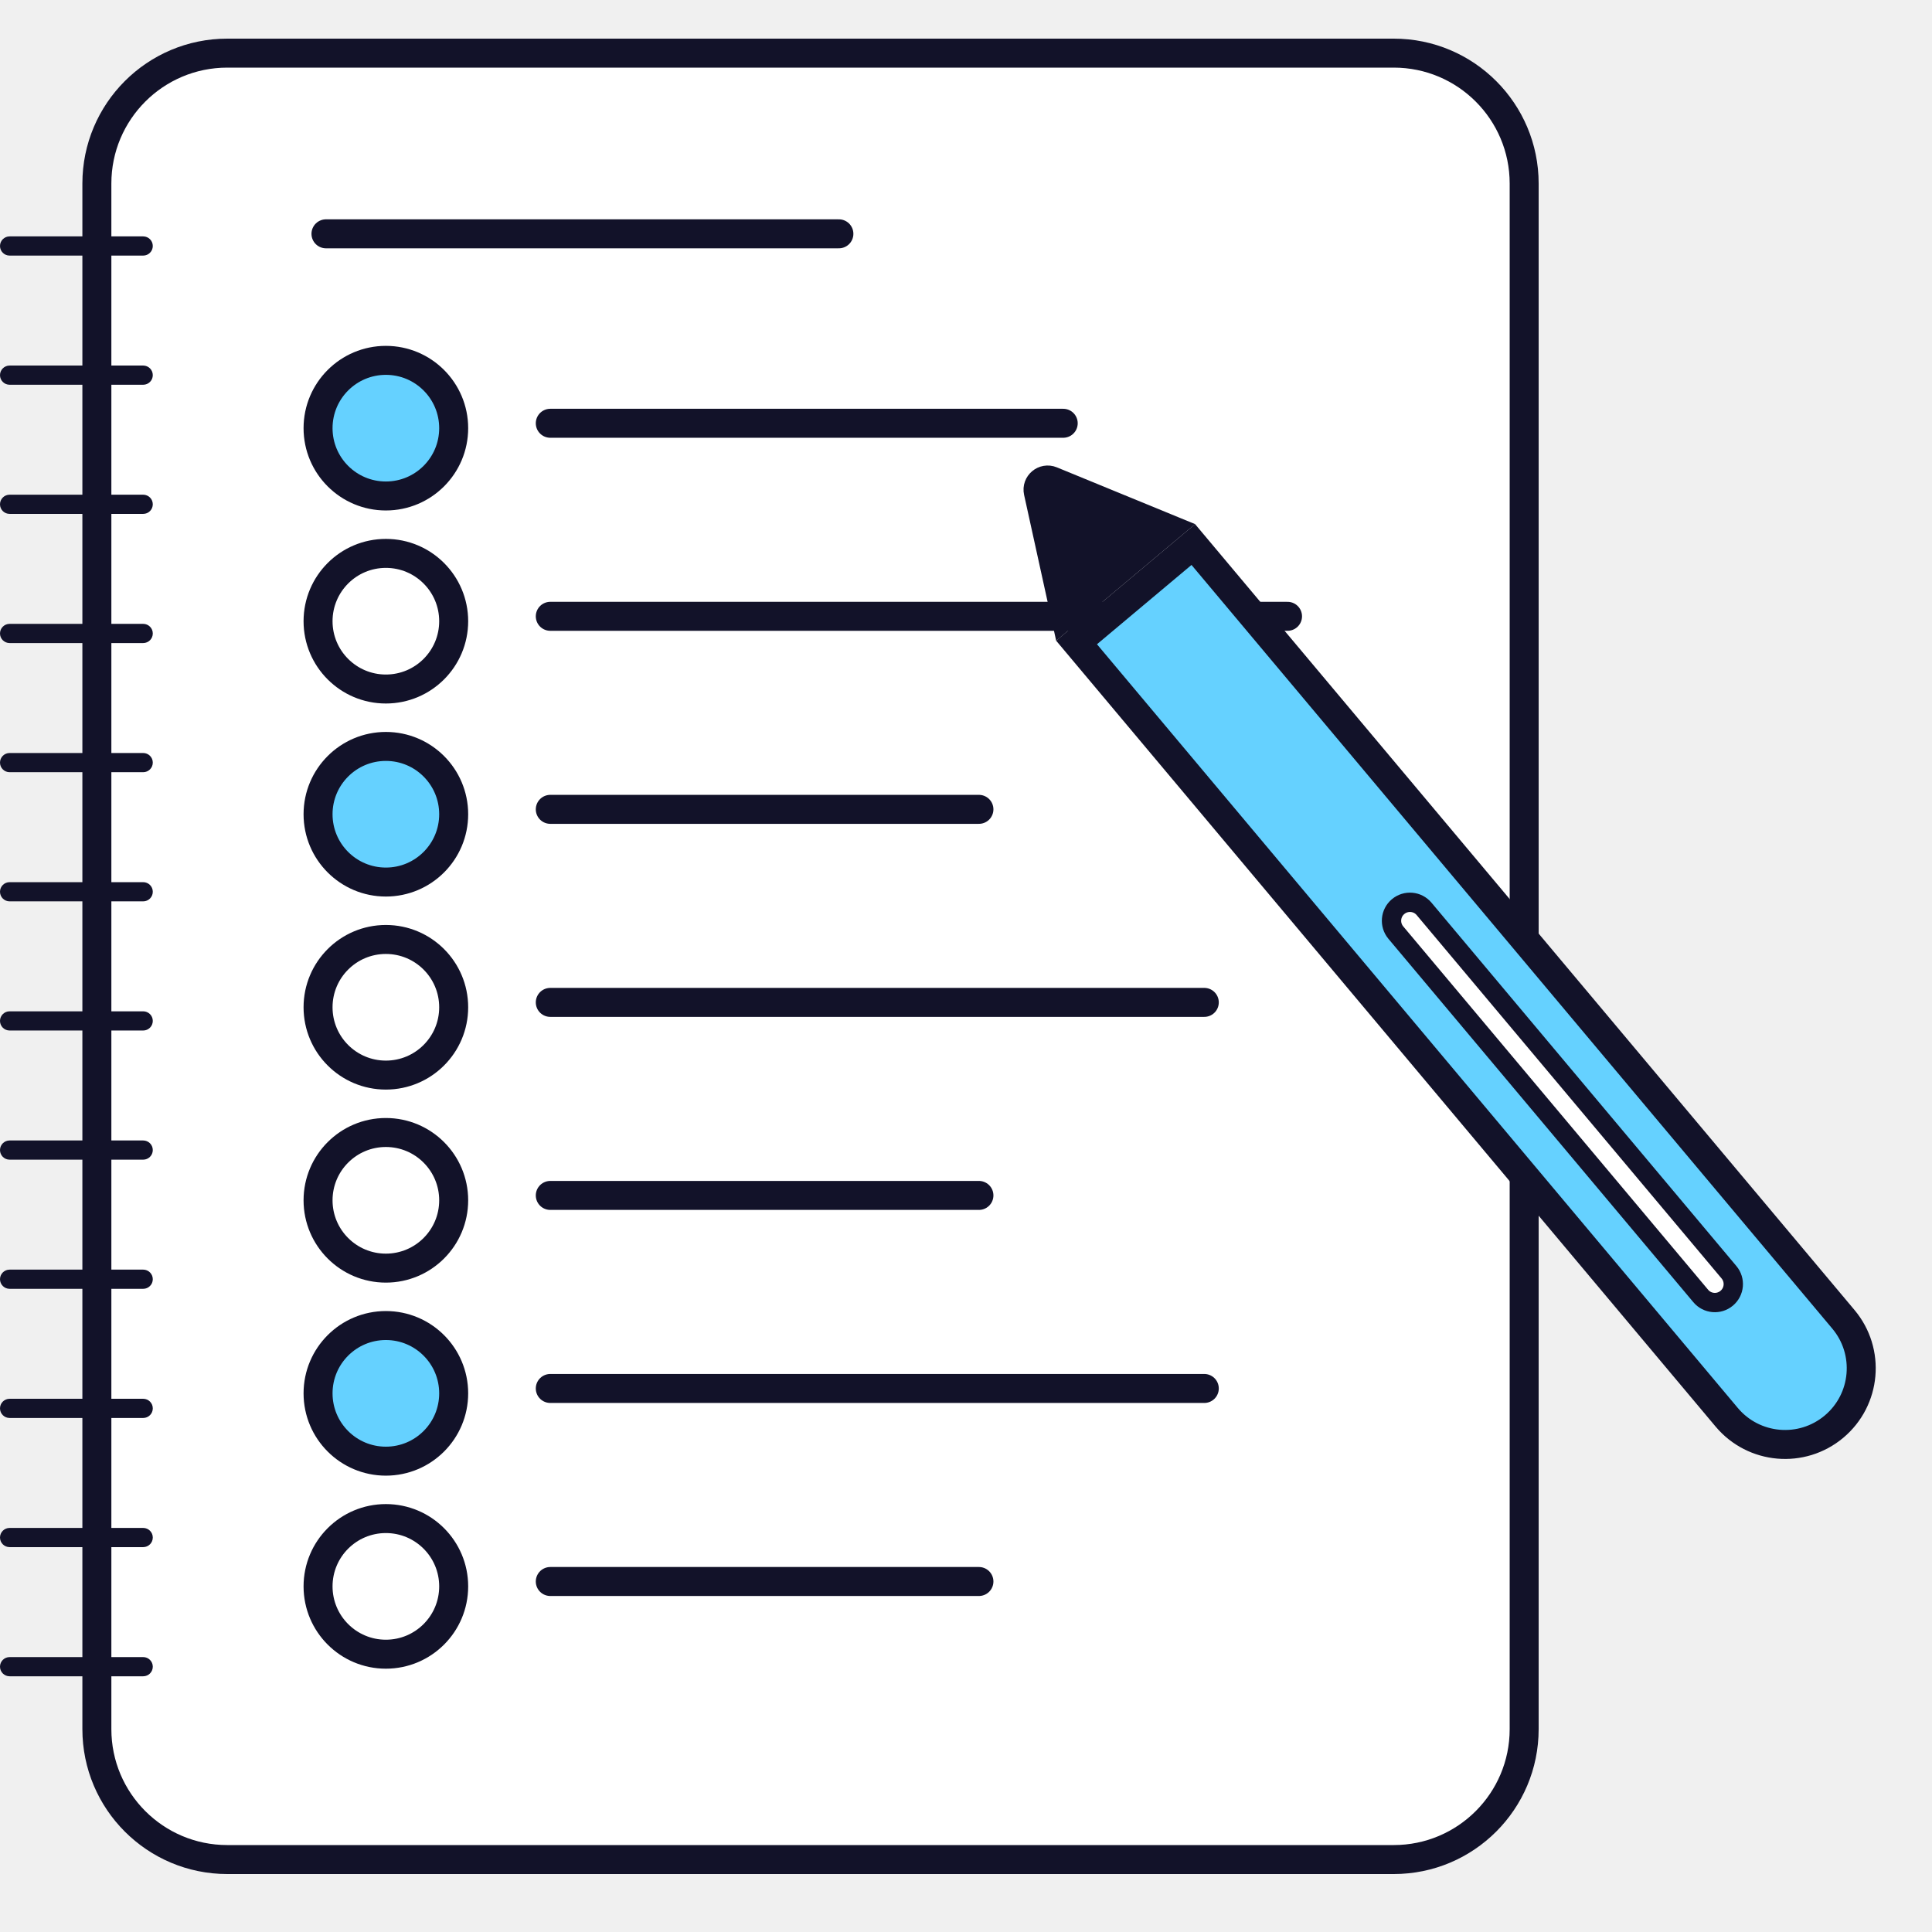
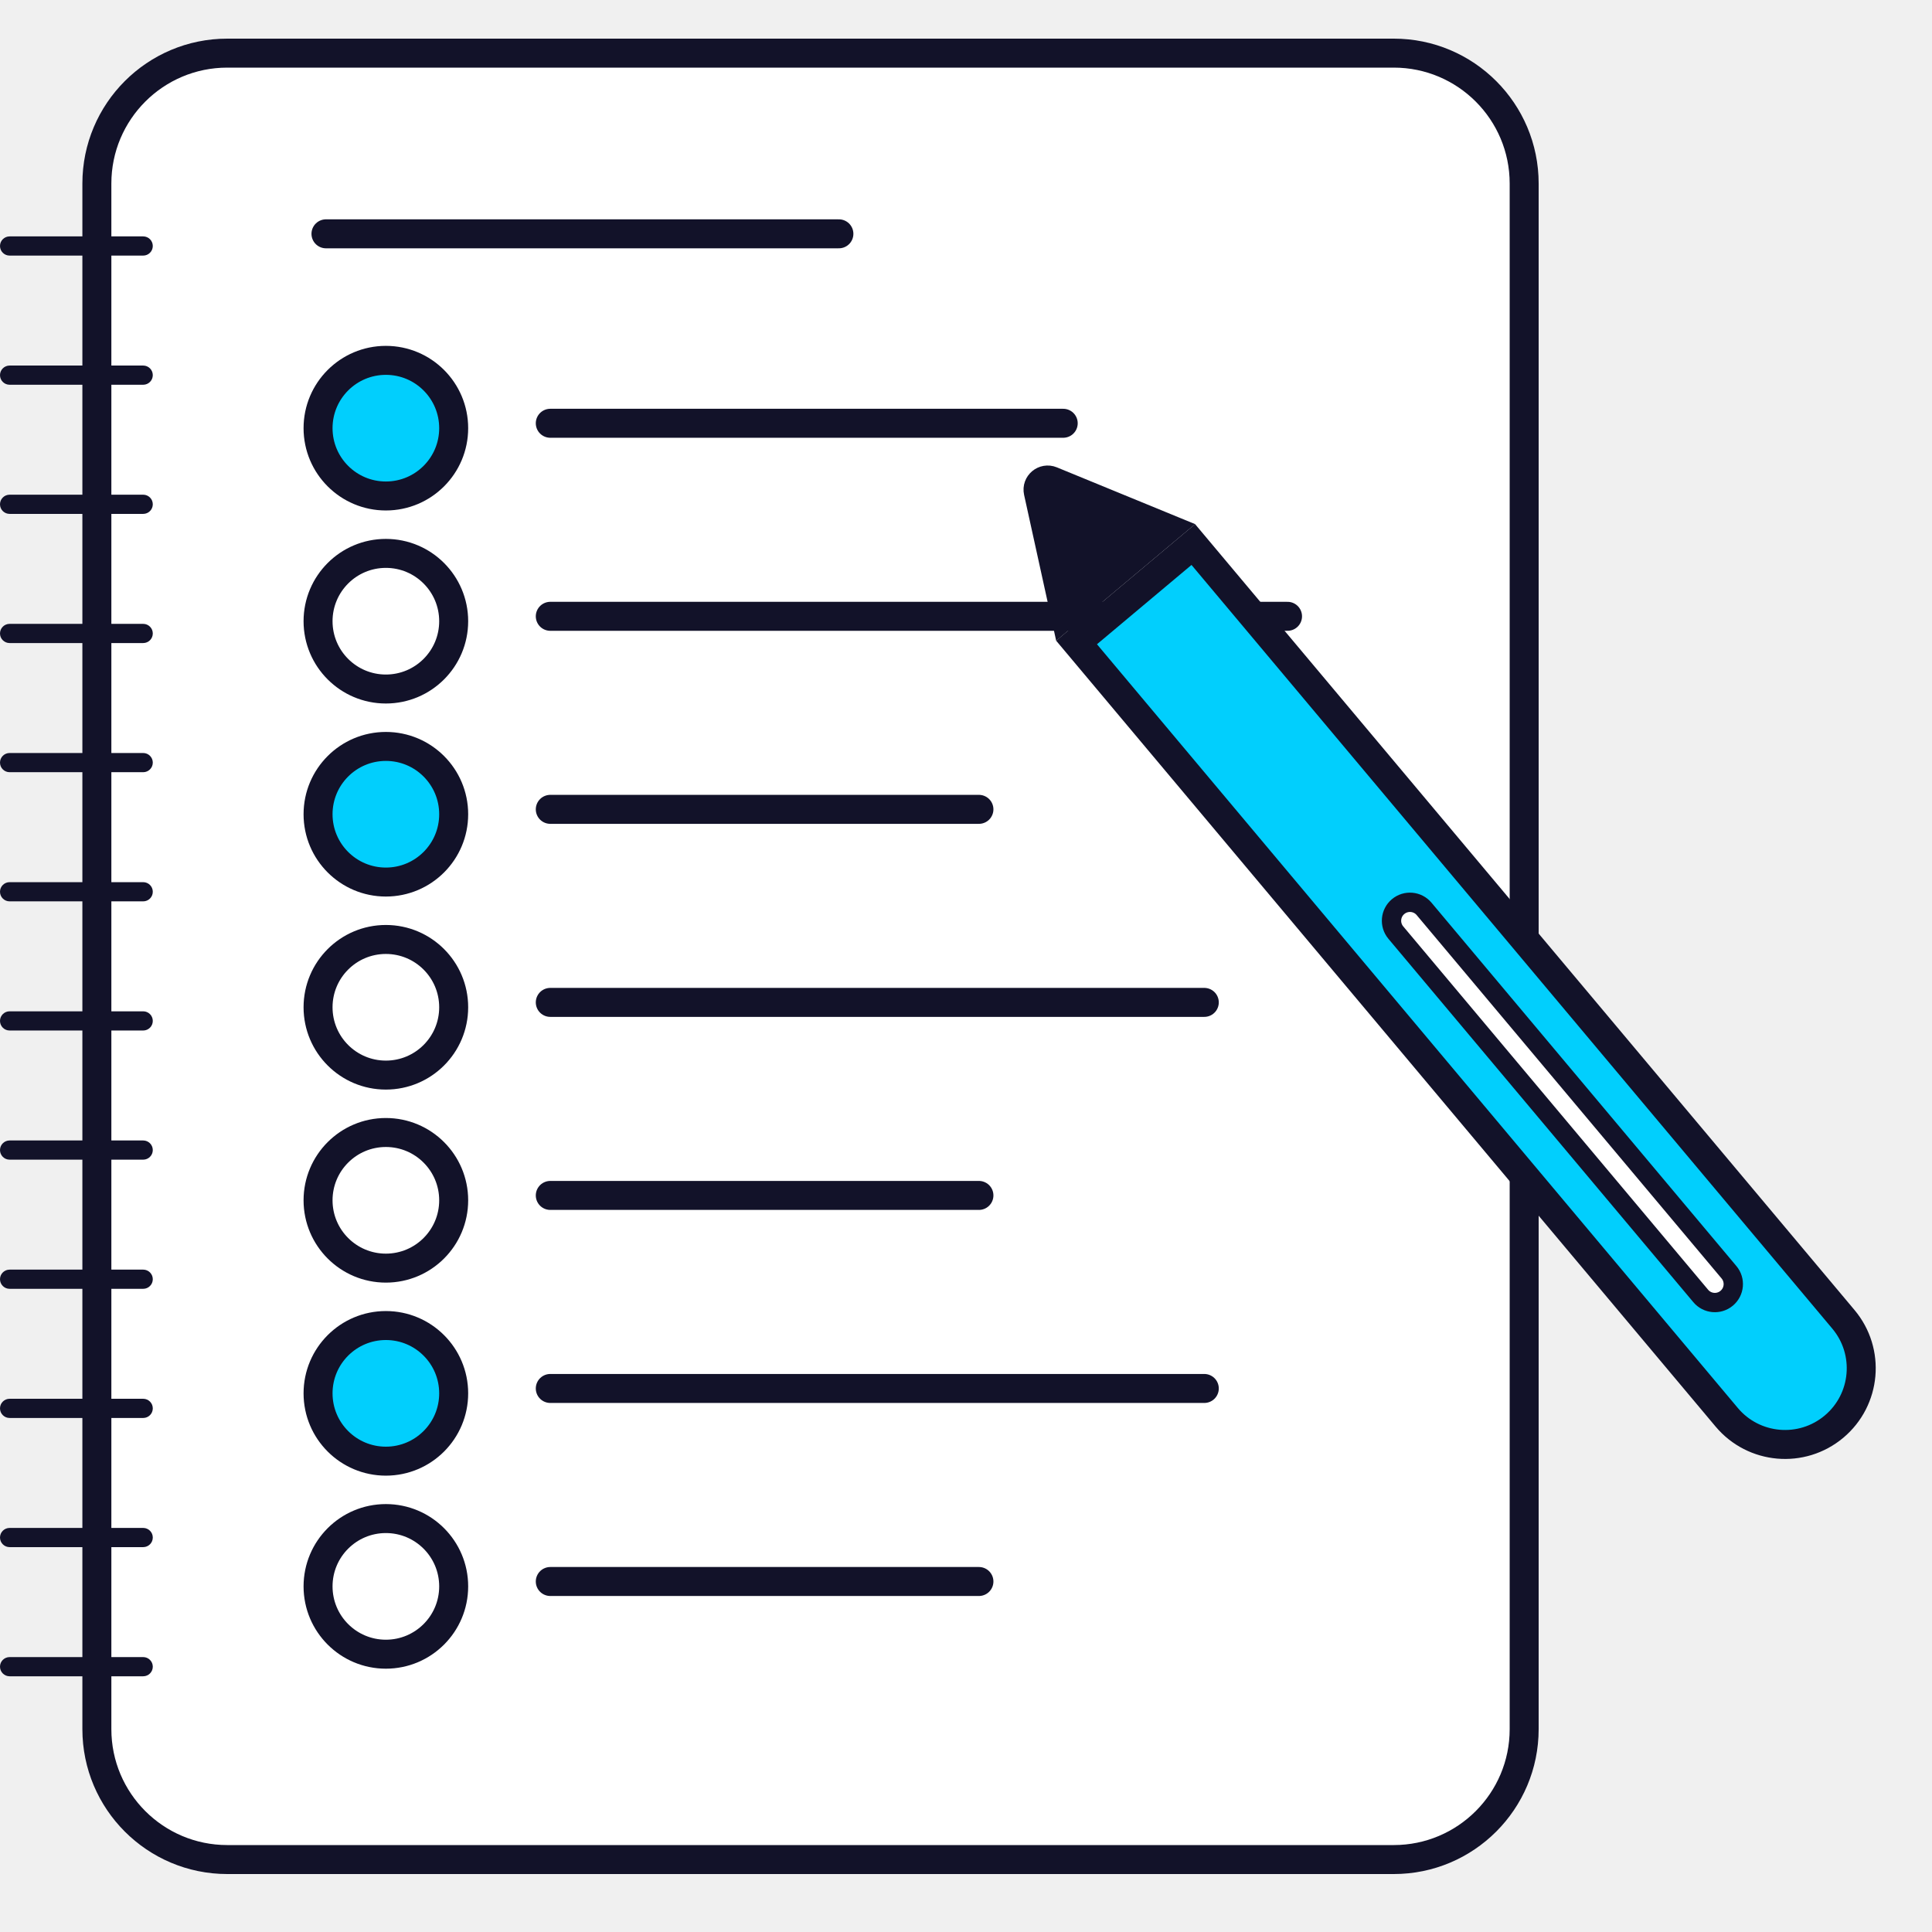
<svg xmlns="http://www.w3.org/2000/svg" width="200" height="200" viewBox="0 0 200 200" fill="none">
  <rect x="10.028" y="5.5" width="147.753" height="187" rx="13.5" fill="white" stroke="#121229" stroke-width="3" />
  <line x1="33.744" y1="24.205" x2="86.842" y2="24.205" stroke="#121229" stroke-width="3" stroke-linecap="round" />
  <line x1="56.965" y1="43.817" x2="110.064" y2="43.817" stroke="#121229" stroke-width="3" stroke-linecap="round" />
-   <circle cx="39.945" cy="44.324" r="7.02" fill="#65D1FF" stroke="#121229" stroke-width="3" />
+   <circle cx="39.945" cy="44.324" r="7.02" fill="#01CFFD" stroke="#121229" stroke-width="3" />
  <line x1="56.965" y1="63.8" x2="133.285" y2="63.8" stroke="#121229" stroke-width="3" stroke-linecap="round" />
  <circle cx="39.945" cy="64.307" r="7.02" fill="white" stroke="#121229" stroke-width="3" />
  <line x1="56.965" y1="83.783" x2="101.338" y2="83.783" stroke="#121229" stroke-width="3" stroke-linecap="round" />
-   <circle cx="39.945" cy="84.29" r="7.02" fill="#65D1FF" stroke="#121229" stroke-width="3" />
+   <circle cx="39.945" cy="84.29" r="7.02" fill="#01CFFD" stroke="#121229" stroke-width="3" />
  <line x1="56.965" y1="103.767" x2="124.668" y2="103.767" stroke="#121229" stroke-width="3" stroke-linecap="round" />
  <circle cx="39.945" cy="104.273" r="7.02" fill="white" stroke="#121229" stroke-width="3" />
  <line x1="56.965" y1="123.75" x2="101.338" y2="123.75" stroke="#121229" stroke-width="3" stroke-linecap="round" />
  <circle cx="39.945" cy="124.256" r="7.02" fill="white" stroke="#121229" stroke-width="3" />
  <line x1="56.965" y1="143.733" x2="124.668" y2="143.733" stroke="#121229" stroke-width="3" stroke-linecap="round" />
-   <circle cx="39.945" cy="144.239" r="7.02" fill="#65D1FF" stroke="#121229" stroke-width="3" />
+   <circle cx="39.945" cy="144.239" r="7.02" fill="#01CFFD" stroke="#121229" stroke-width="3" />
  <line x1="56.965" y1="163.716" x2="101.338" y2="163.716" stroke="#121229" stroke-width="3" stroke-linecap="round" />
  <circle cx="39.945" cy="164.222" r="7.02" fill="white" stroke="#121229" stroke-width="3" />
  <rect y="24.472" width="15.817" height="1.987" rx="0.994" fill="#121229" />
  <rect y="37.842" width="15.817" height="1.987" rx="0.994" fill="#121229" />
  <rect y="51.211" width="15.817" height="1.987" rx="0.994" fill="#121229" />
  <rect y="64.582" width="15.817" height="1.987" rx="0.994" fill="#121229" />
  <rect y="77.951" width="15.817" height="1.987" rx="0.994" fill="#121229" />
  <rect y="91.321" width="15.817" height="1.987" rx="0.994" fill="#121229" />
  <rect y="104.691" width="15.817" height="1.987" rx="0.994" fill="#121229" />
  <rect y="118.061" width="15.817" height="1.987" rx="0.994" fill="#121229" />
  <rect y="131.431" width="15.817" height="1.987" rx="0.994" fill="#121229" />
  <rect y="144.801" width="15.817" height="1.987" rx="0.994" fill="#121229" />
  <rect y="158.171" width="15.817" height="1.987" rx="0.994" fill="#121229" />
  <rect y="171.541" width="15.817" height="1.987" rx="0.994" fill="#121229" />
-   <path d="M123.529 56.37L190.829 136.576C193.629 139.912 193.194 144.886 189.857 147.685C186.521 150.485 181.547 150.05 178.747 146.714L111.446 66.508L123.529 56.37Z" fill="#65D1FF" stroke="#121229" stroke-width="3" />
+   <path d="M123.529 56.37L190.829 136.576C193.629 139.912 193.194 144.886 189.857 147.685C186.521 150.485 181.547 150.05 178.747 146.714L111.446 66.508L123.529 56.37Z" fill="#01CFFD" stroke="#121229" stroke-width="3" />
  <rect x="143.268" y="95.08" width="3.819" height="52.921" rx="1.909" transform="rotate(-40 143.268 95.0798)" fill="white" stroke="#121229" stroke-width="2" />
  <path d="M107.479 50.907C107.306 50.119 108.089 49.461 108.835 49.767L120.855 54.702L110.267 63.587L107.479 50.907Z" fill="#121229" stroke="#121229" stroke-width="3" />
</svg>
